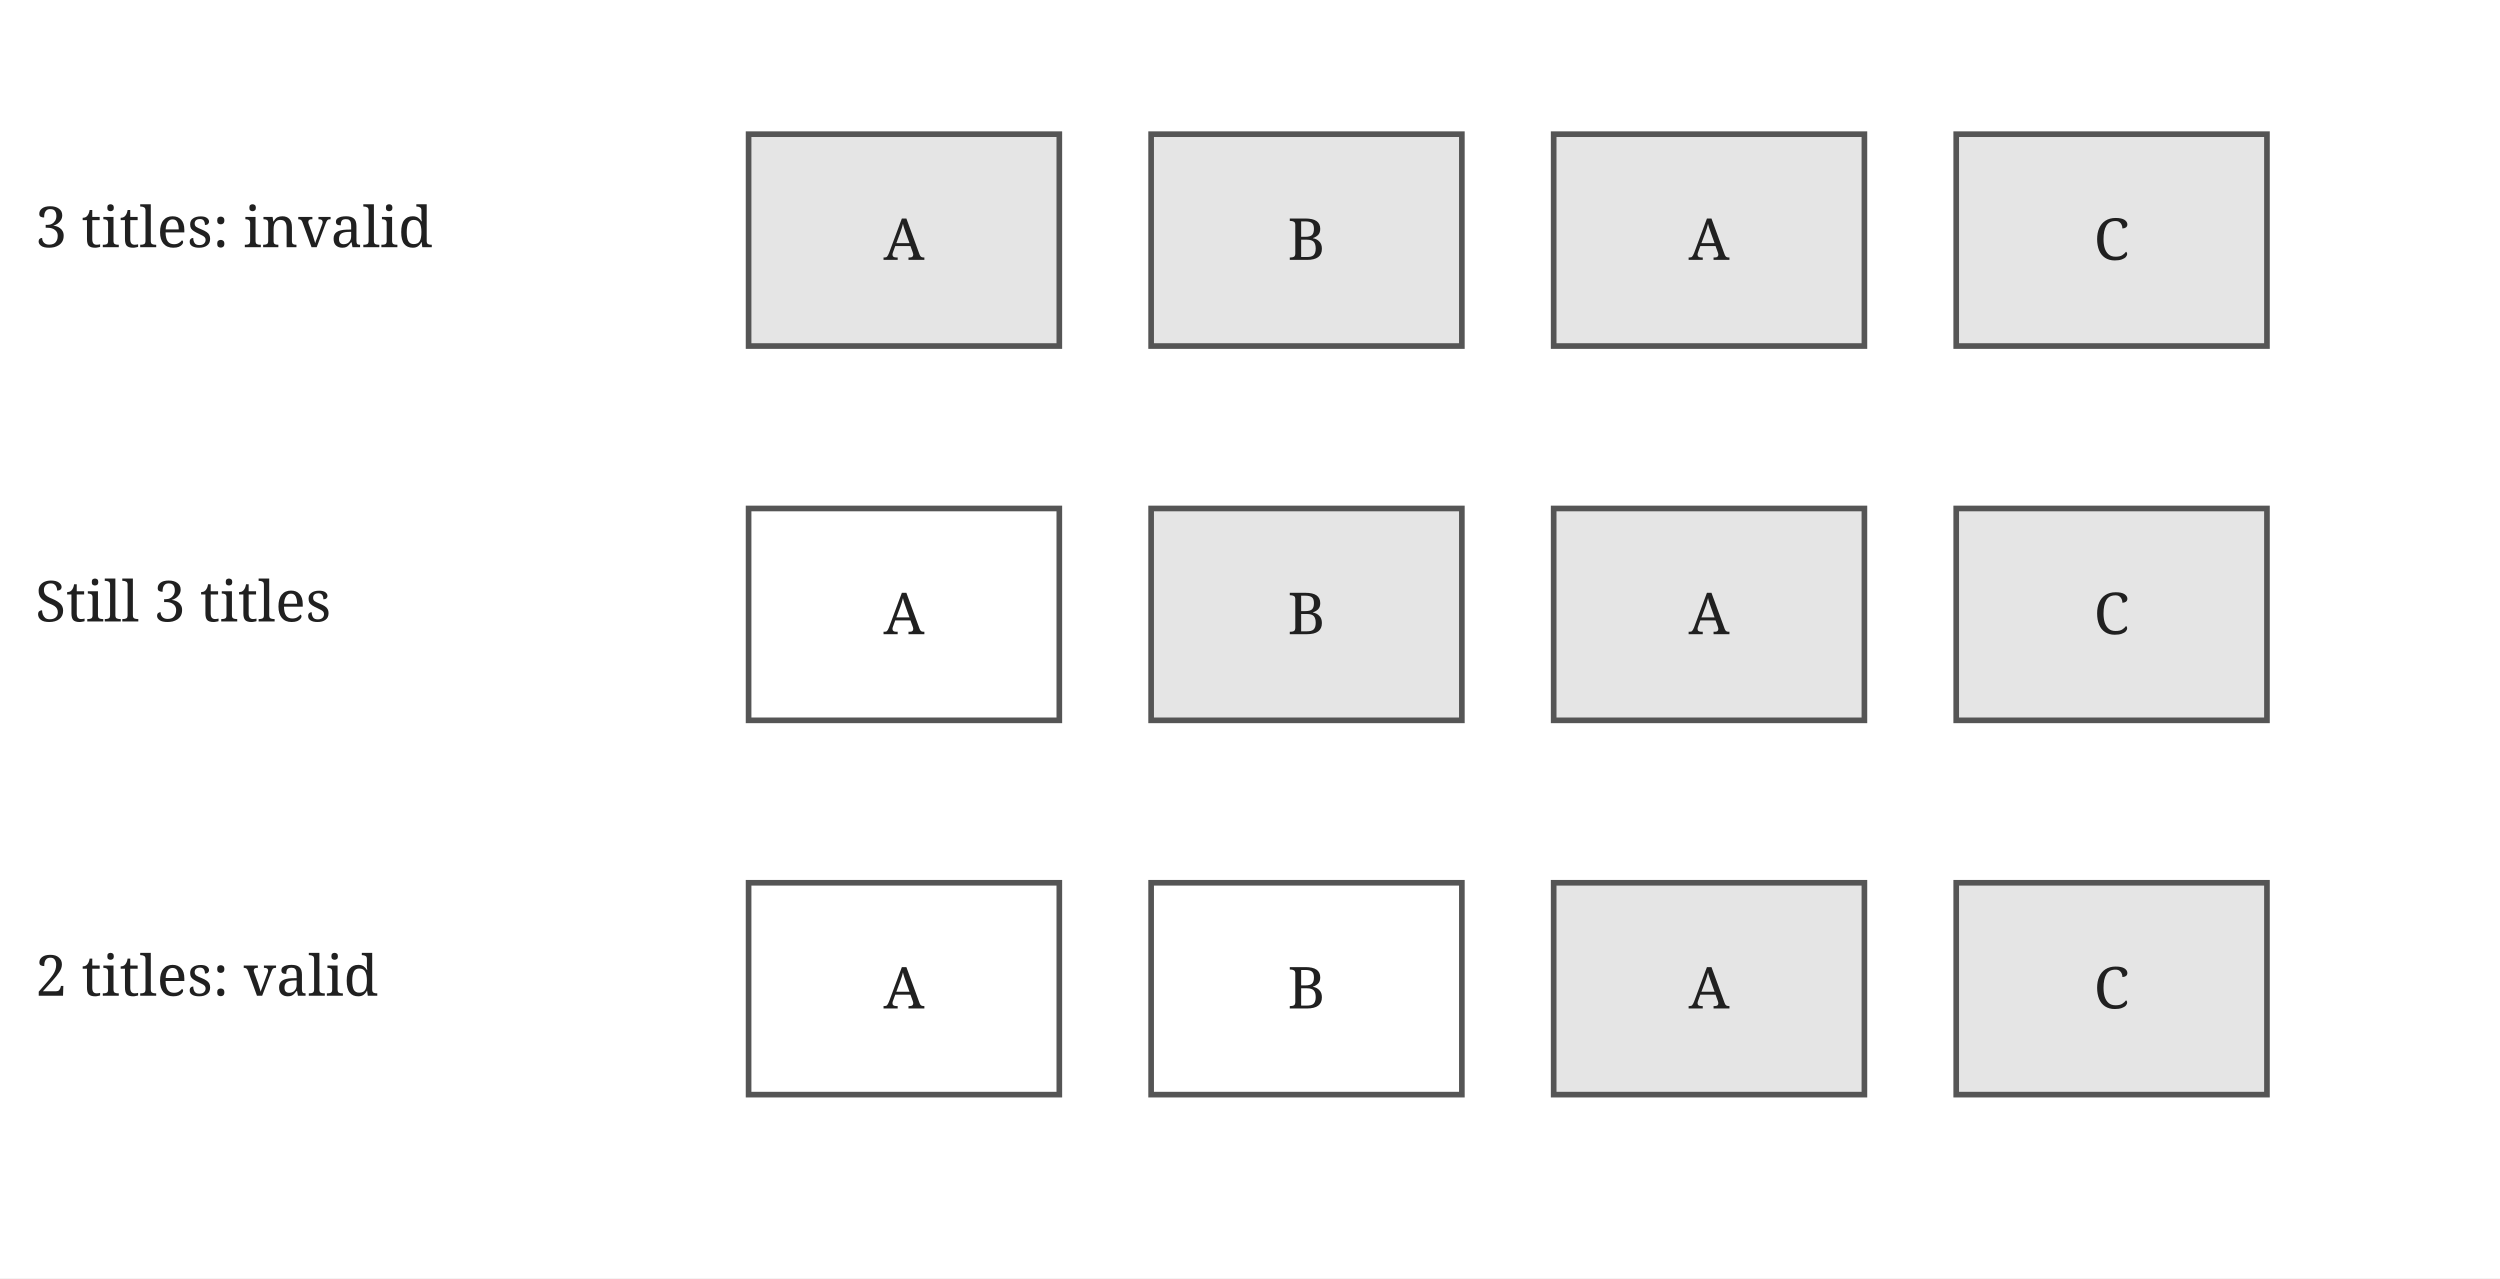
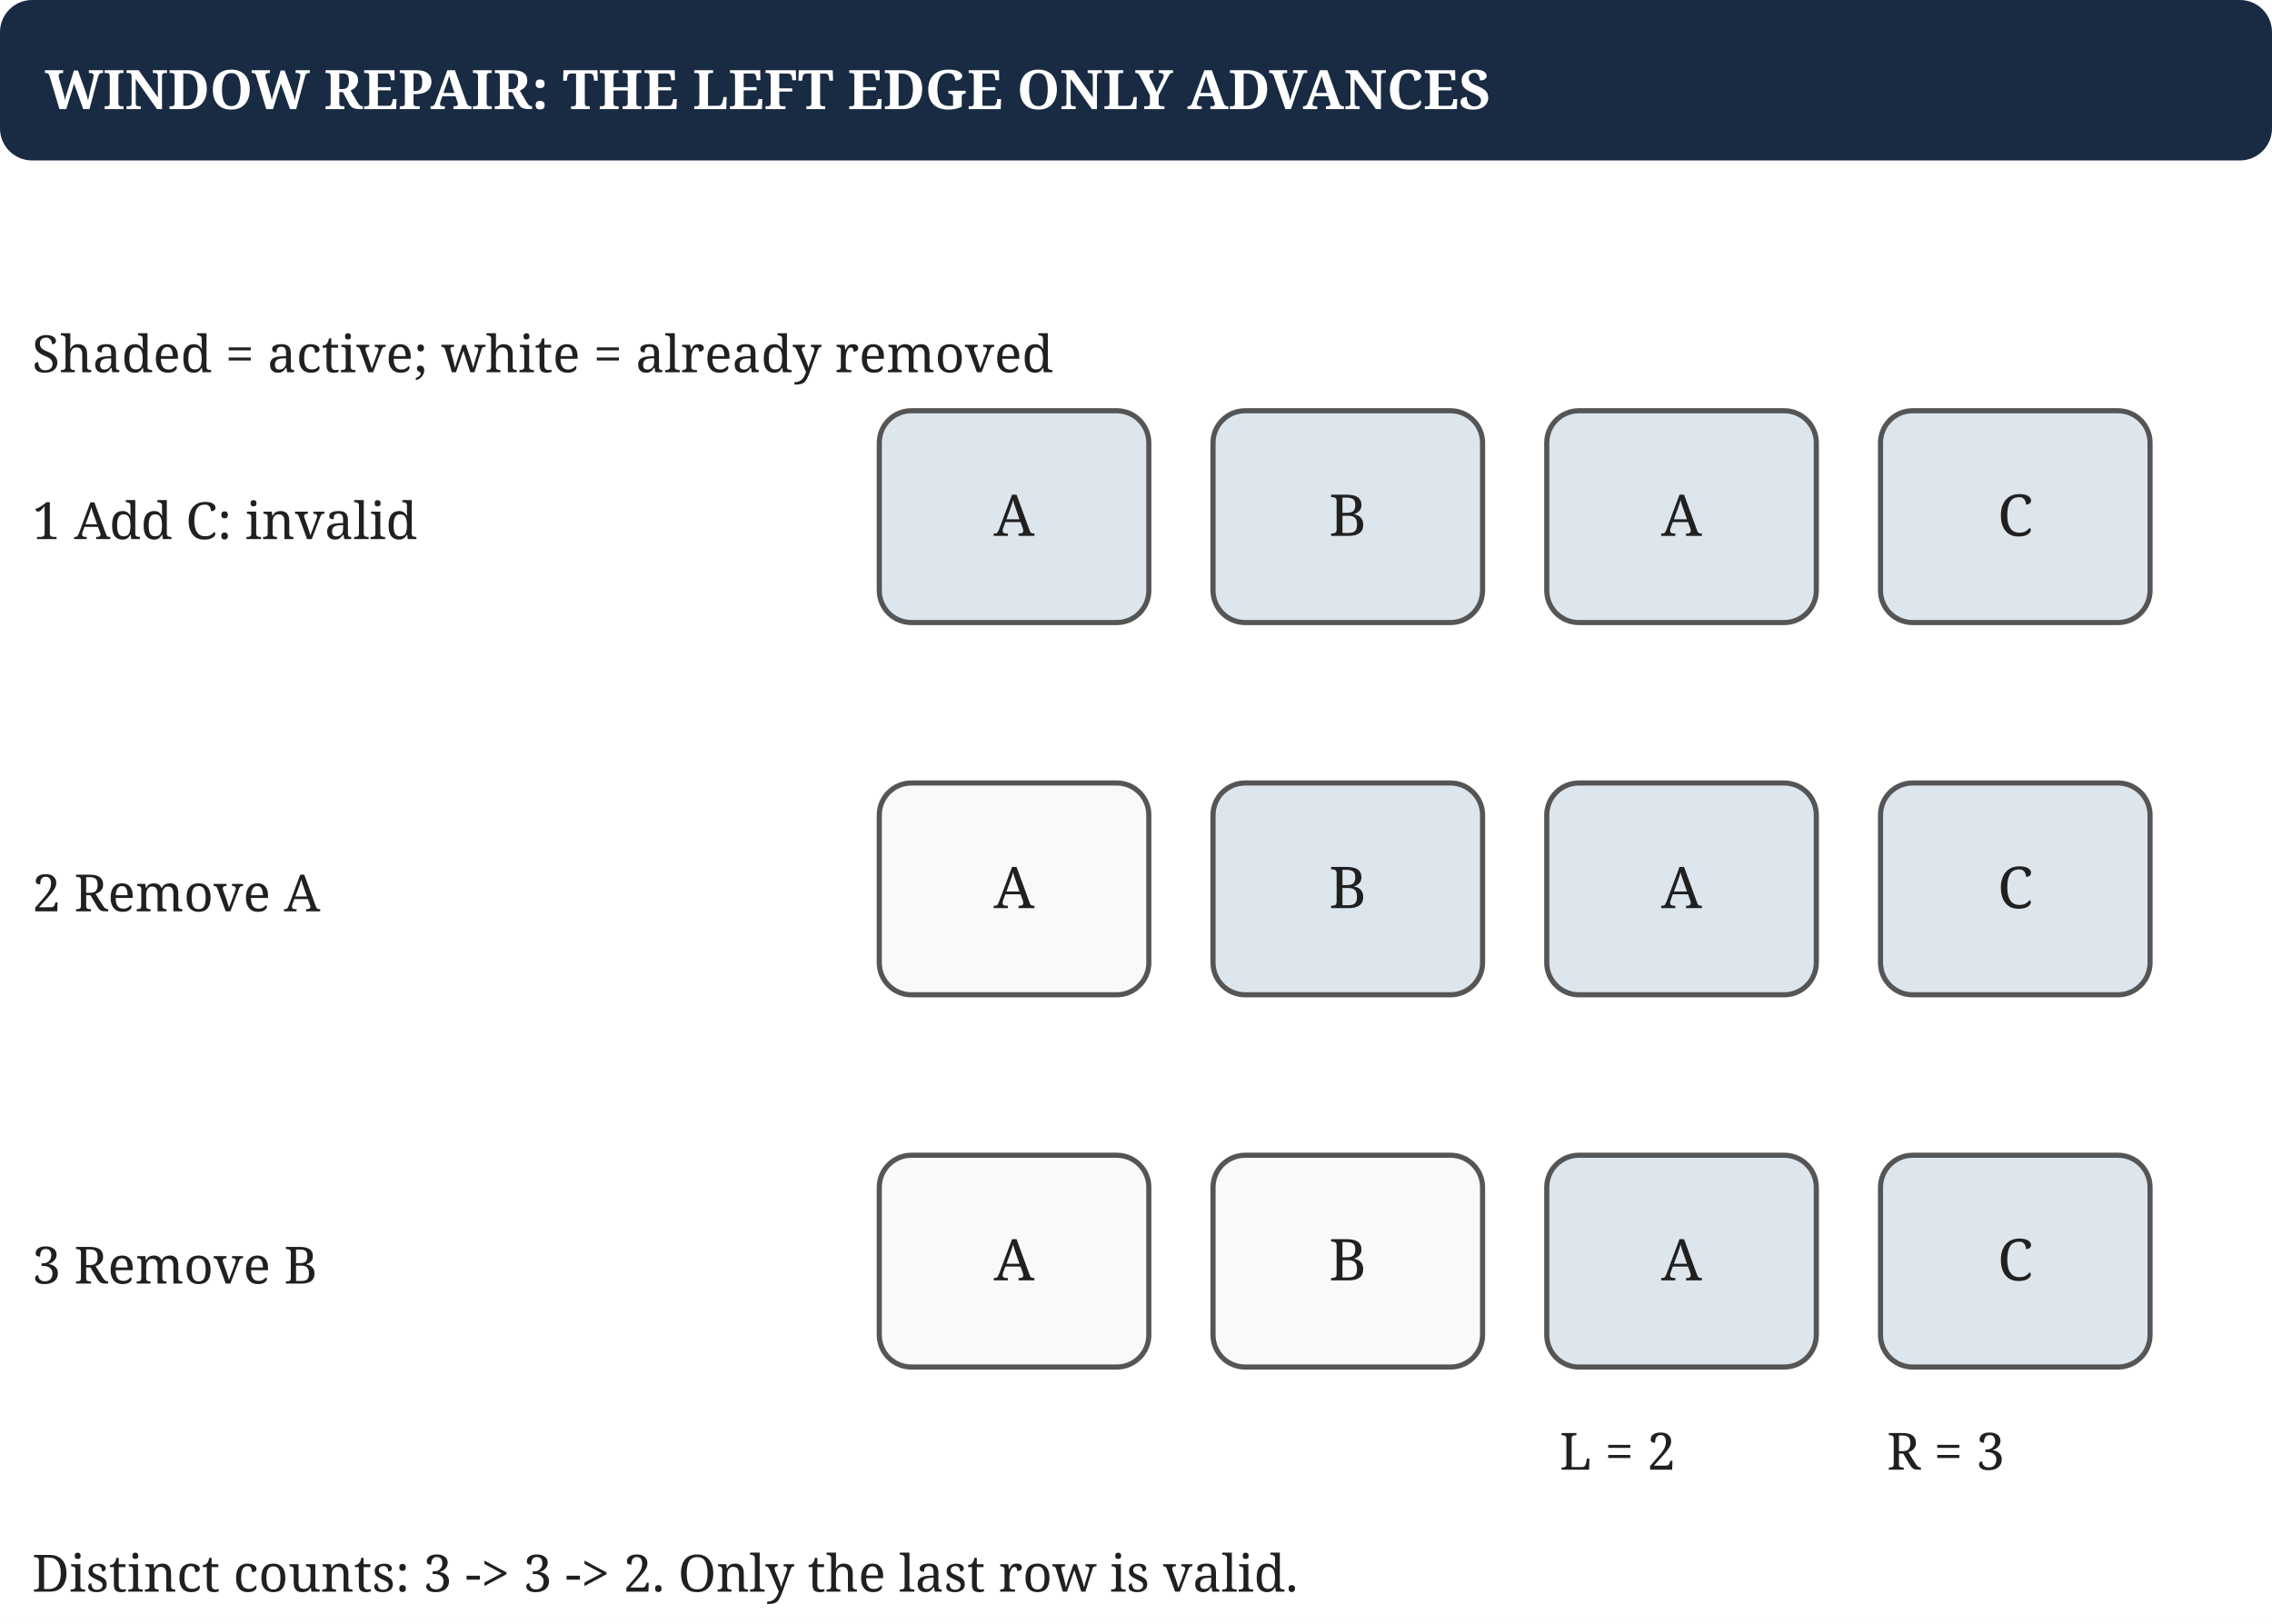
- <svg xmlns="http://www.w3.org/2000/svg" viewBox="0 0 354 181" role="img">
+ <svg xmlns="http://www.w3.org/2000/svg" viewBox="0 0 354 253" role="img">
  <rect width="100%" height="100%" fill="white" />
-   <rect x="106" y="19" width="44" height="30" fill="#e5e5e5" stroke="#555555" stroke-width="0.8" />
-   <text x="128.0" y="36.8" text-anchor="middle" fill="#202020" font-family="Georgia, serif" font-size="8.2">A</text>
-   <rect x="163" y="19" width="44" height="30" fill="#e5e5e5" stroke="#555555" stroke-width="0.8" />
-   <text x="185.0" y="36.8" text-anchor="middle" fill="#202020" font-family="Georgia, serif" font-size="8.2">B</text>
-   <rect x="220" y="19" width="44" height="30" fill="#e5e5e5" stroke="#555555" stroke-width="0.8" />
-   <text x="242.0" y="36.8" text-anchor="middle" fill="#202020" font-family="Georgia, serif" font-size="8.2">A</text>
-   <rect x="277" y="19" width="44" height="30" fill="#e5e5e5" stroke="#555555" stroke-width="0.8" />
-   <text x="299.0" y="36.8" text-anchor="middle" fill="#202020" font-family="Georgia, serif" font-size="8.2">C</text>
-   <rect x="106" y="72" width="44" height="30" fill="#ffffff" stroke="#555555" stroke-width="0.8" />
-   <text x="128.0" y="89.8" text-anchor="middle" fill="#202020" font-family="Georgia, serif" font-size="8.2">A</text>
-   <rect x="163" y="72" width="44" height="30" fill="#e5e5e5" stroke="#555555" stroke-width="0.8" />
-   <text x="185.0" y="89.8" text-anchor="middle" fill="#202020" font-family="Georgia, serif" font-size="8.2">B</text>
-   <rect x="220" y="72" width="44" height="30" fill="#e5e5e5" stroke="#555555" stroke-width="0.8" />
-   <text x="242.0" y="89.8" text-anchor="middle" fill="#202020" font-family="Georgia, serif" font-size="8.2">A</text>
-   <rect x="277" y="72" width="44" height="30" fill="#e5e5e5" stroke="#555555" stroke-width="0.8" />
-   <text x="299.0" y="89.8" text-anchor="middle" fill="#202020" font-family="Georgia, serif" font-size="8.2">C</text>
-   <rect x="106" y="125" width="44" height="30" fill="#ffffff" stroke="#555555" stroke-width="0.8" />
-   <text x="128.0" y="142.8" text-anchor="middle" fill="#202020" font-family="Georgia, serif" font-size="8.2">A</text>
-   <rect x="163" y="125" width="44" height="30" fill="#ffffff" stroke="#555555" stroke-width="0.8" />
-   <text x="185.0" y="142.8" text-anchor="middle" fill="#202020" font-family="Georgia, serif" font-size="8.2">B</text>
-   <rect x="220" y="125" width="44" height="30" fill="#e5e5e5" stroke="#555555" stroke-width="0.8" />
-   <text x="242.0" y="142.8" text-anchor="middle" fill="#202020" font-family="Georgia, serif" font-size="8.2">A</text>
-   <rect x="277" y="125" width="44" height="30" fill="#e5e5e5" stroke="#555555" stroke-width="0.8" />
-   <text x="299.0" y="142.8" text-anchor="middle" fill="#202020" font-family="Georgia, serif" font-size="8.2">C</text>
-   <rect x="3" y="26" width="56.555" height="11" fill="#ffffff" stroke="none" stroke-width="0.8" />
-   <text x="5" y="35" text-anchor="start" fill="#202020" font-family="Georgia, serif" font-size="8">3 titles: invalid</text>
-   <rect x="3" y="79" width="43.926" height="11" fill="#ffffff" stroke="none" stroke-width="0.8" />
-   <text x="5" y="88" text-anchor="start" fill="#202020" font-family="Georgia, serif" font-size="8">Still 3 titles</text>
-   <rect x="3" y="132" width="49.539" height="11" fill="#ffffff" stroke="none" stroke-width="0.8" />
-   <text x="5" y="141" text-anchor="start" fill="#202020" font-family="Georgia, serif" font-size="8">2 titles: valid</text>
+   <rect x="0" y="0" width="354" height="25" rx="5" fill="#182b42" stroke="none" stroke-width="0.8" />
+   <text x="7" y="17" text-anchor="start" fill="#ffffff" font-family="Georgia, serif" font-weight="bold" font-size="8.5">WINDOW REPAIR: THE LEFT EDGE ONLY ADVANCES</text>
+   <rect x="137" y="64" width="42" height="33" rx="5" fill="#dde5ed" stroke="#555555" stroke-width="0.8" />
+   <text x="158.0" y="83.5" text-anchor="middle" fill="#202020" font-family="Georgia, serif" font-weight="normal" font-size="9">A</text>
+   <rect x="189" y="64" width="42" height="33" rx="5" fill="#dde5ed" stroke="#555555" stroke-width="0.8" />
+   <text x="210.0" y="83.5" text-anchor="middle" fill="#202020" font-family="Georgia, serif" font-weight="normal" font-size="9">B</text>
+   <rect x="241" y="64" width="42" height="33" rx="5" fill="#dde5ed" stroke="#555555" stroke-width="0.8" />
+   <text x="262.0" y="83.5" text-anchor="middle" fill="#202020" font-family="Georgia, serif" font-weight="normal" font-size="9">A</text>
+   <rect x="293" y="64" width="42" height="33" rx="5" fill="#dde5ed" stroke="#555555" stroke-width="0.8" />
+   <text x="314.0" y="83.5" text-anchor="middle" fill="#202020" font-family="Georgia, serif" font-weight="normal" font-size="9">C</text>
+   <rect x="137" y="122" width="42" height="33" rx="5" fill="#f8f9fb" stroke="#555555" stroke-width="0.8" />
+   <text x="158.0" y="141.5" text-anchor="middle" fill="#202020" font-family="Georgia, serif" font-weight="normal" font-size="9">A</text>
+   <rect x="189" y="122" width="42" height="33" rx="5" fill="#dde5ed" stroke="#555555" stroke-width="0.8" />
+   <text x="210.0" y="141.5" text-anchor="middle" fill="#202020" font-family="Georgia, serif" font-weight="normal" font-size="9">B</text>
+   <rect x="241" y="122" width="42" height="33" rx="5" fill="#dde5ed" stroke="#555555" stroke-width="0.8" />
+   <text x="262.0" y="141.5" text-anchor="middle" fill="#202020" font-family="Georgia, serif" font-weight="normal" font-size="9">A</text>
+   <rect x="293" y="122" width="42" height="33" rx="5" fill="#dde5ed" stroke="#555555" stroke-width="0.8" />
+   <text x="314.0" y="141.5" text-anchor="middle" fill="#202020" font-family="Georgia, serif" font-weight="normal" font-size="9">C</text>
+   <rect x="137" y="180" width="42" height="33" rx="5" fill="#f8f9fb" stroke="#555555" stroke-width="0.8" />
+   <text x="158.0" y="199.5" text-anchor="middle" fill="#202020" font-family="Georgia, serif" font-weight="normal" font-size="9">A</text>
+   <rect x="189" y="180" width="42" height="33" rx="5" fill="#f8f9fb" stroke="#555555" stroke-width="0.8" />
+   <text x="210.0" y="199.5" text-anchor="middle" fill="#202020" font-family="Georgia, serif" font-weight="normal" font-size="9">B</text>
+   <rect x="241" y="180" width="42" height="33" rx="5" fill="#dde5ed" stroke="#555555" stroke-width="0.8" />
+   <text x="262.0" y="199.5" text-anchor="middle" fill="#202020" font-family="Georgia, serif" font-weight="normal" font-size="9">A</text>
+   <rect x="293" y="180" width="42" height="33" rx="5" fill="#dde5ed" stroke="#555555" stroke-width="0.8" />
+   <text x="314.0" y="199.5" text-anchor="middle" fill="#202020" font-family="Georgia, serif" font-weight="normal" font-size="9">C</text>
+   <rect x="3" y="75" width="61.648" height="11" fill="#ffffff" stroke="none" stroke-width="0.8" />
+   <text x="5" y="84" text-anchor="start" fill="#202020" font-family="Georgia, serif" font-weight="normal" font-size="8">1  Add C: invalid</text>
+   <rect x="3" y="133" width="48.305" height="11" fill="#ffffff" stroke="none" stroke-width="0.8" />
+   <text x="5" y="142" text-anchor="start" fill="#202020" font-family="Georgia, serif" font-weight="normal" font-size="8">2  Remove A</text>
+   <rect x="3" y="191" width="48.113" height="11" fill="#ffffff" stroke="none" stroke-width="0.8" />
+   <text x="5" y="200" text-anchor="start" fill="#202020" font-family="Georgia, serif" font-weight="normal" font-size="8">3  Remove B</text>
+   <rect x="3" y="49" width="151.699" height="11" fill="#ffffff" stroke="none" stroke-width="0.8" />
+   <text x="5" y="58" text-anchor="start" fill="#202020" font-family="Georgia, serif" font-weight="normal" font-size="8">Shaded = active; white = already removed</text>
+   <rect x="241" y="220" width="22.301" height="11" fill="#ffffff" stroke="none" stroke-width="0.8" />
+   <text x="243" y="229" text-anchor="start" fill="#202020" font-family="Georgia, serif" font-weight="normal" font-size="8">L = 2</text>
+   <rect x="292" y="220" width="23.031" height="11" fill="#ffffff" stroke="none" stroke-width="0.8" />
+   <text x="294" y="229" text-anchor="start" fill="#202020" font-family="Georgia, serif" font-weight="normal" font-size="8">R = 3</text>
+   <rect x="3" y="239" width="192.301" height="11" fill="#ffffff" stroke="none" stroke-width="0.8" />
+   <text x="5" y="248" text-anchor="start" fill="#202020" font-family="Georgia, serif" font-weight="normal" font-size="8">Distinct counts: 3 -&gt; 3 -&gt; 2. Only the last row is valid.</text>
</svg>
